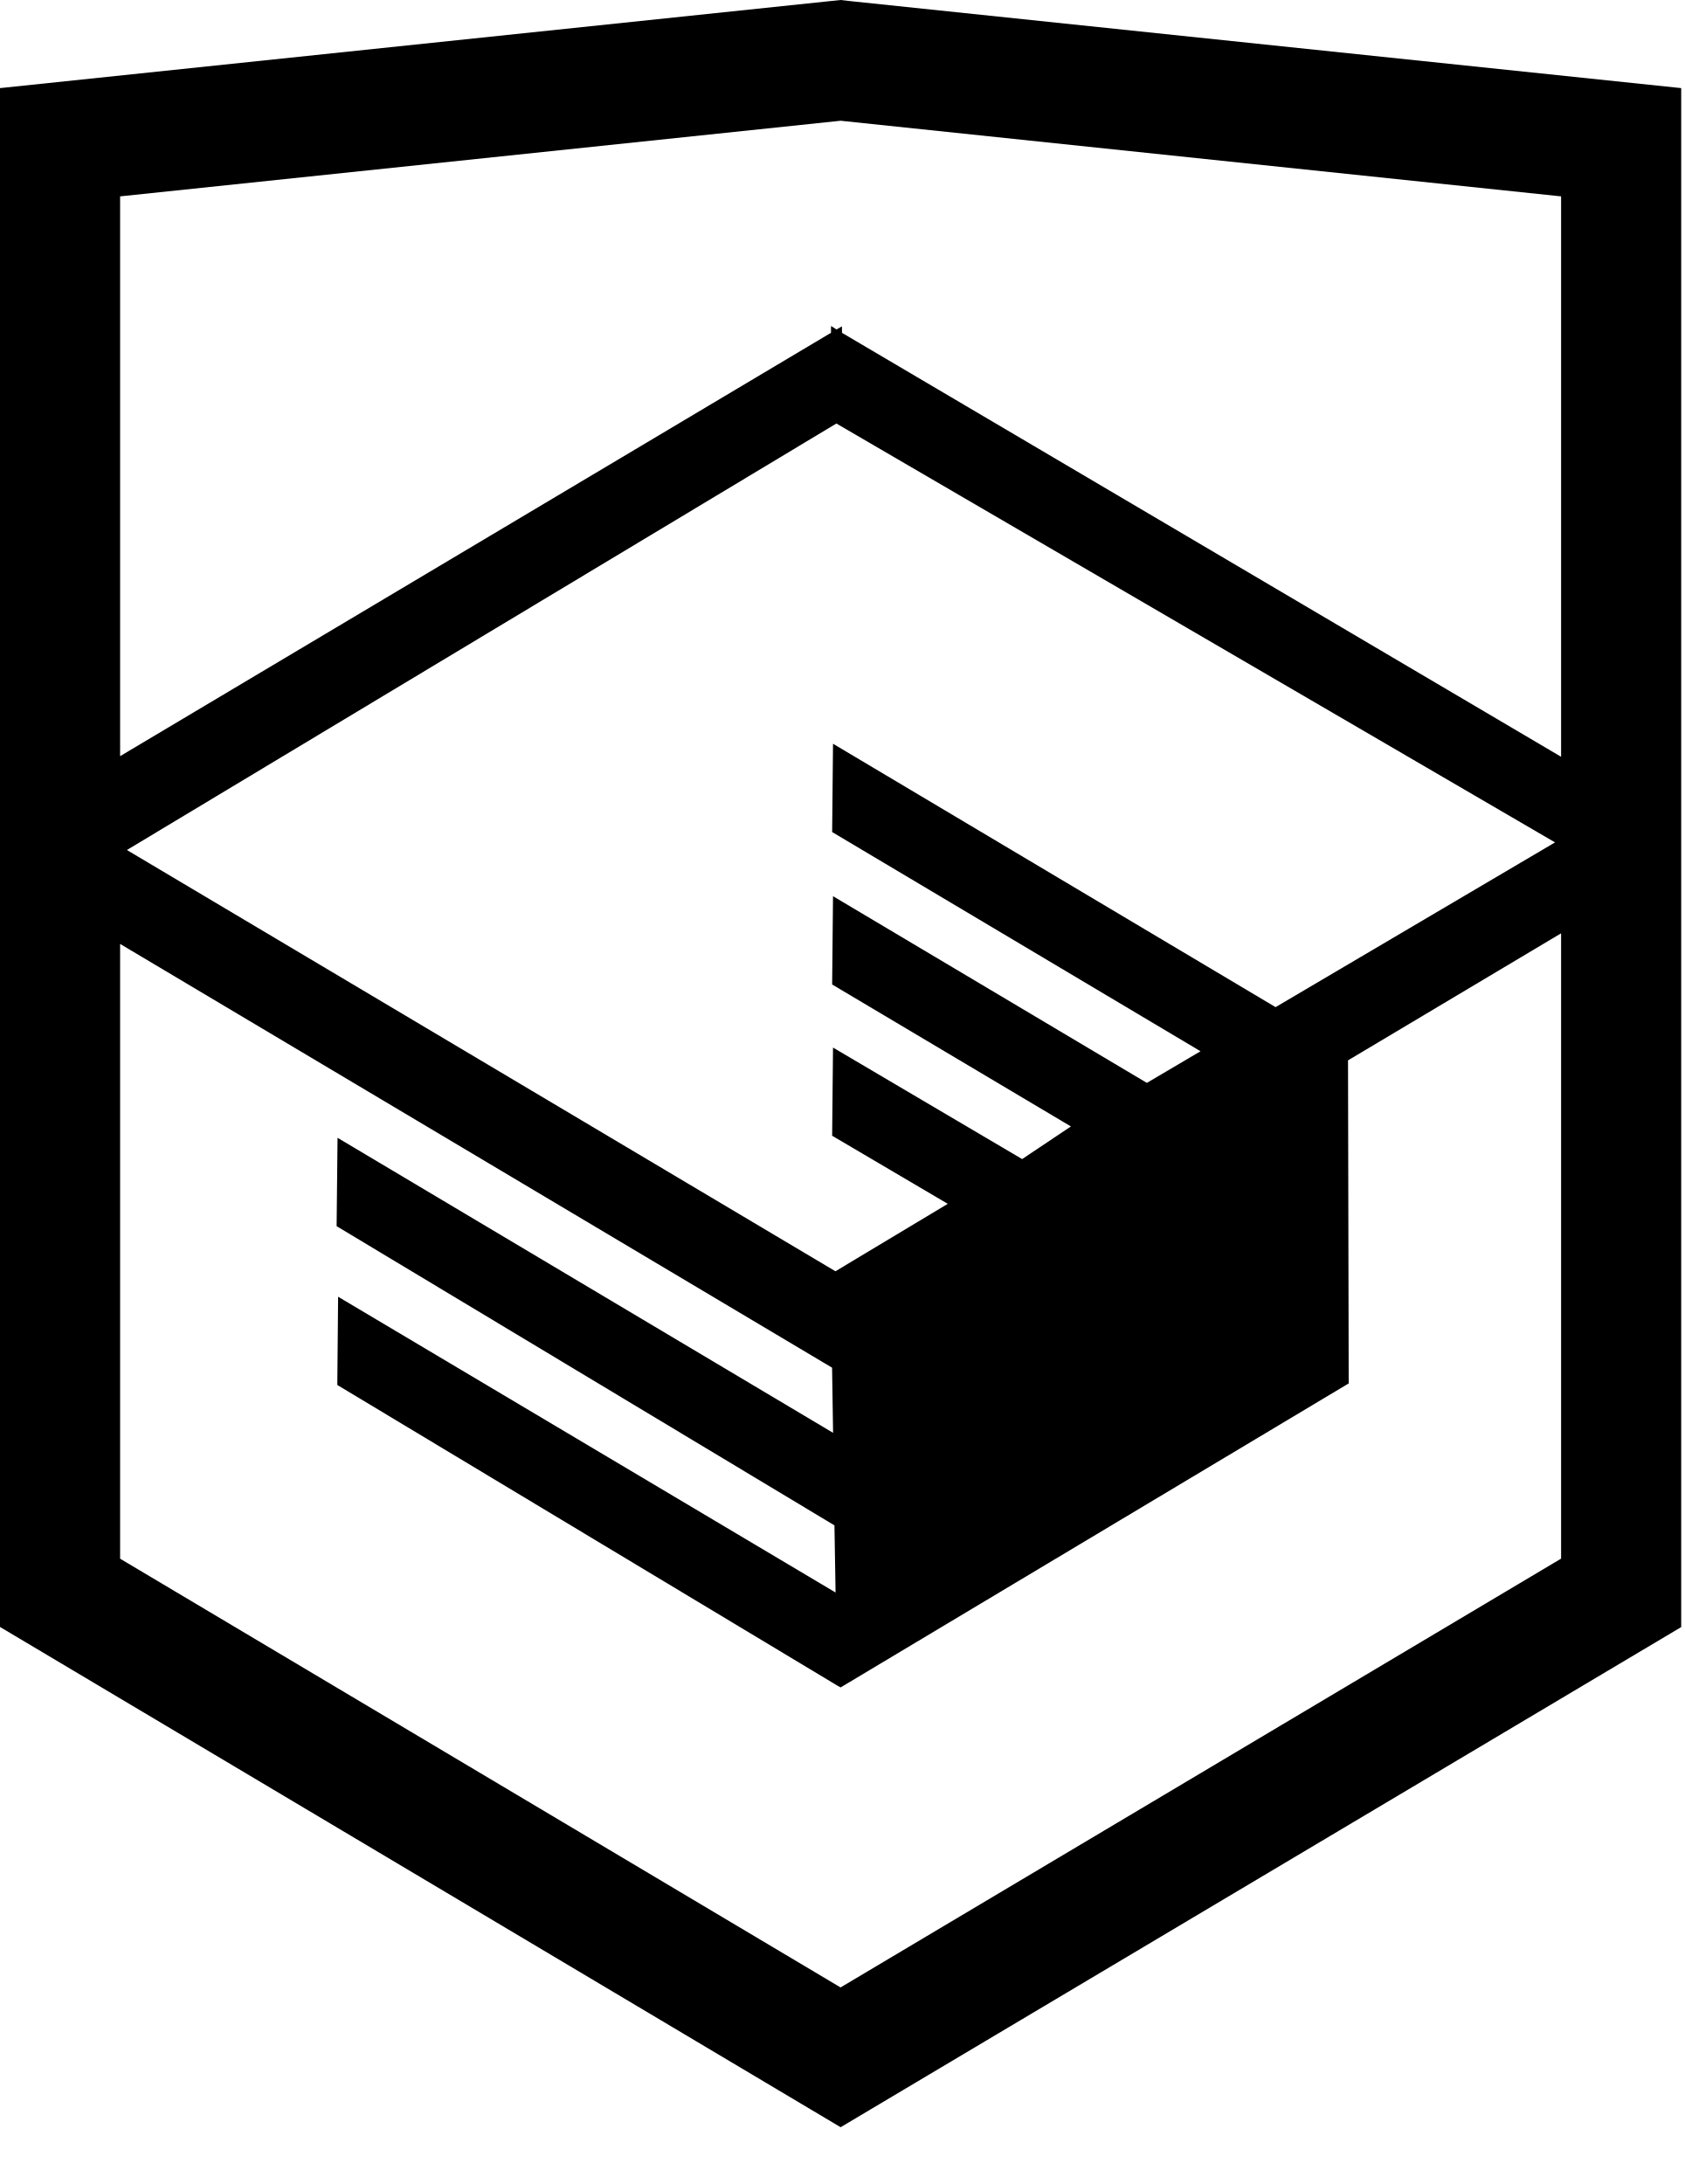
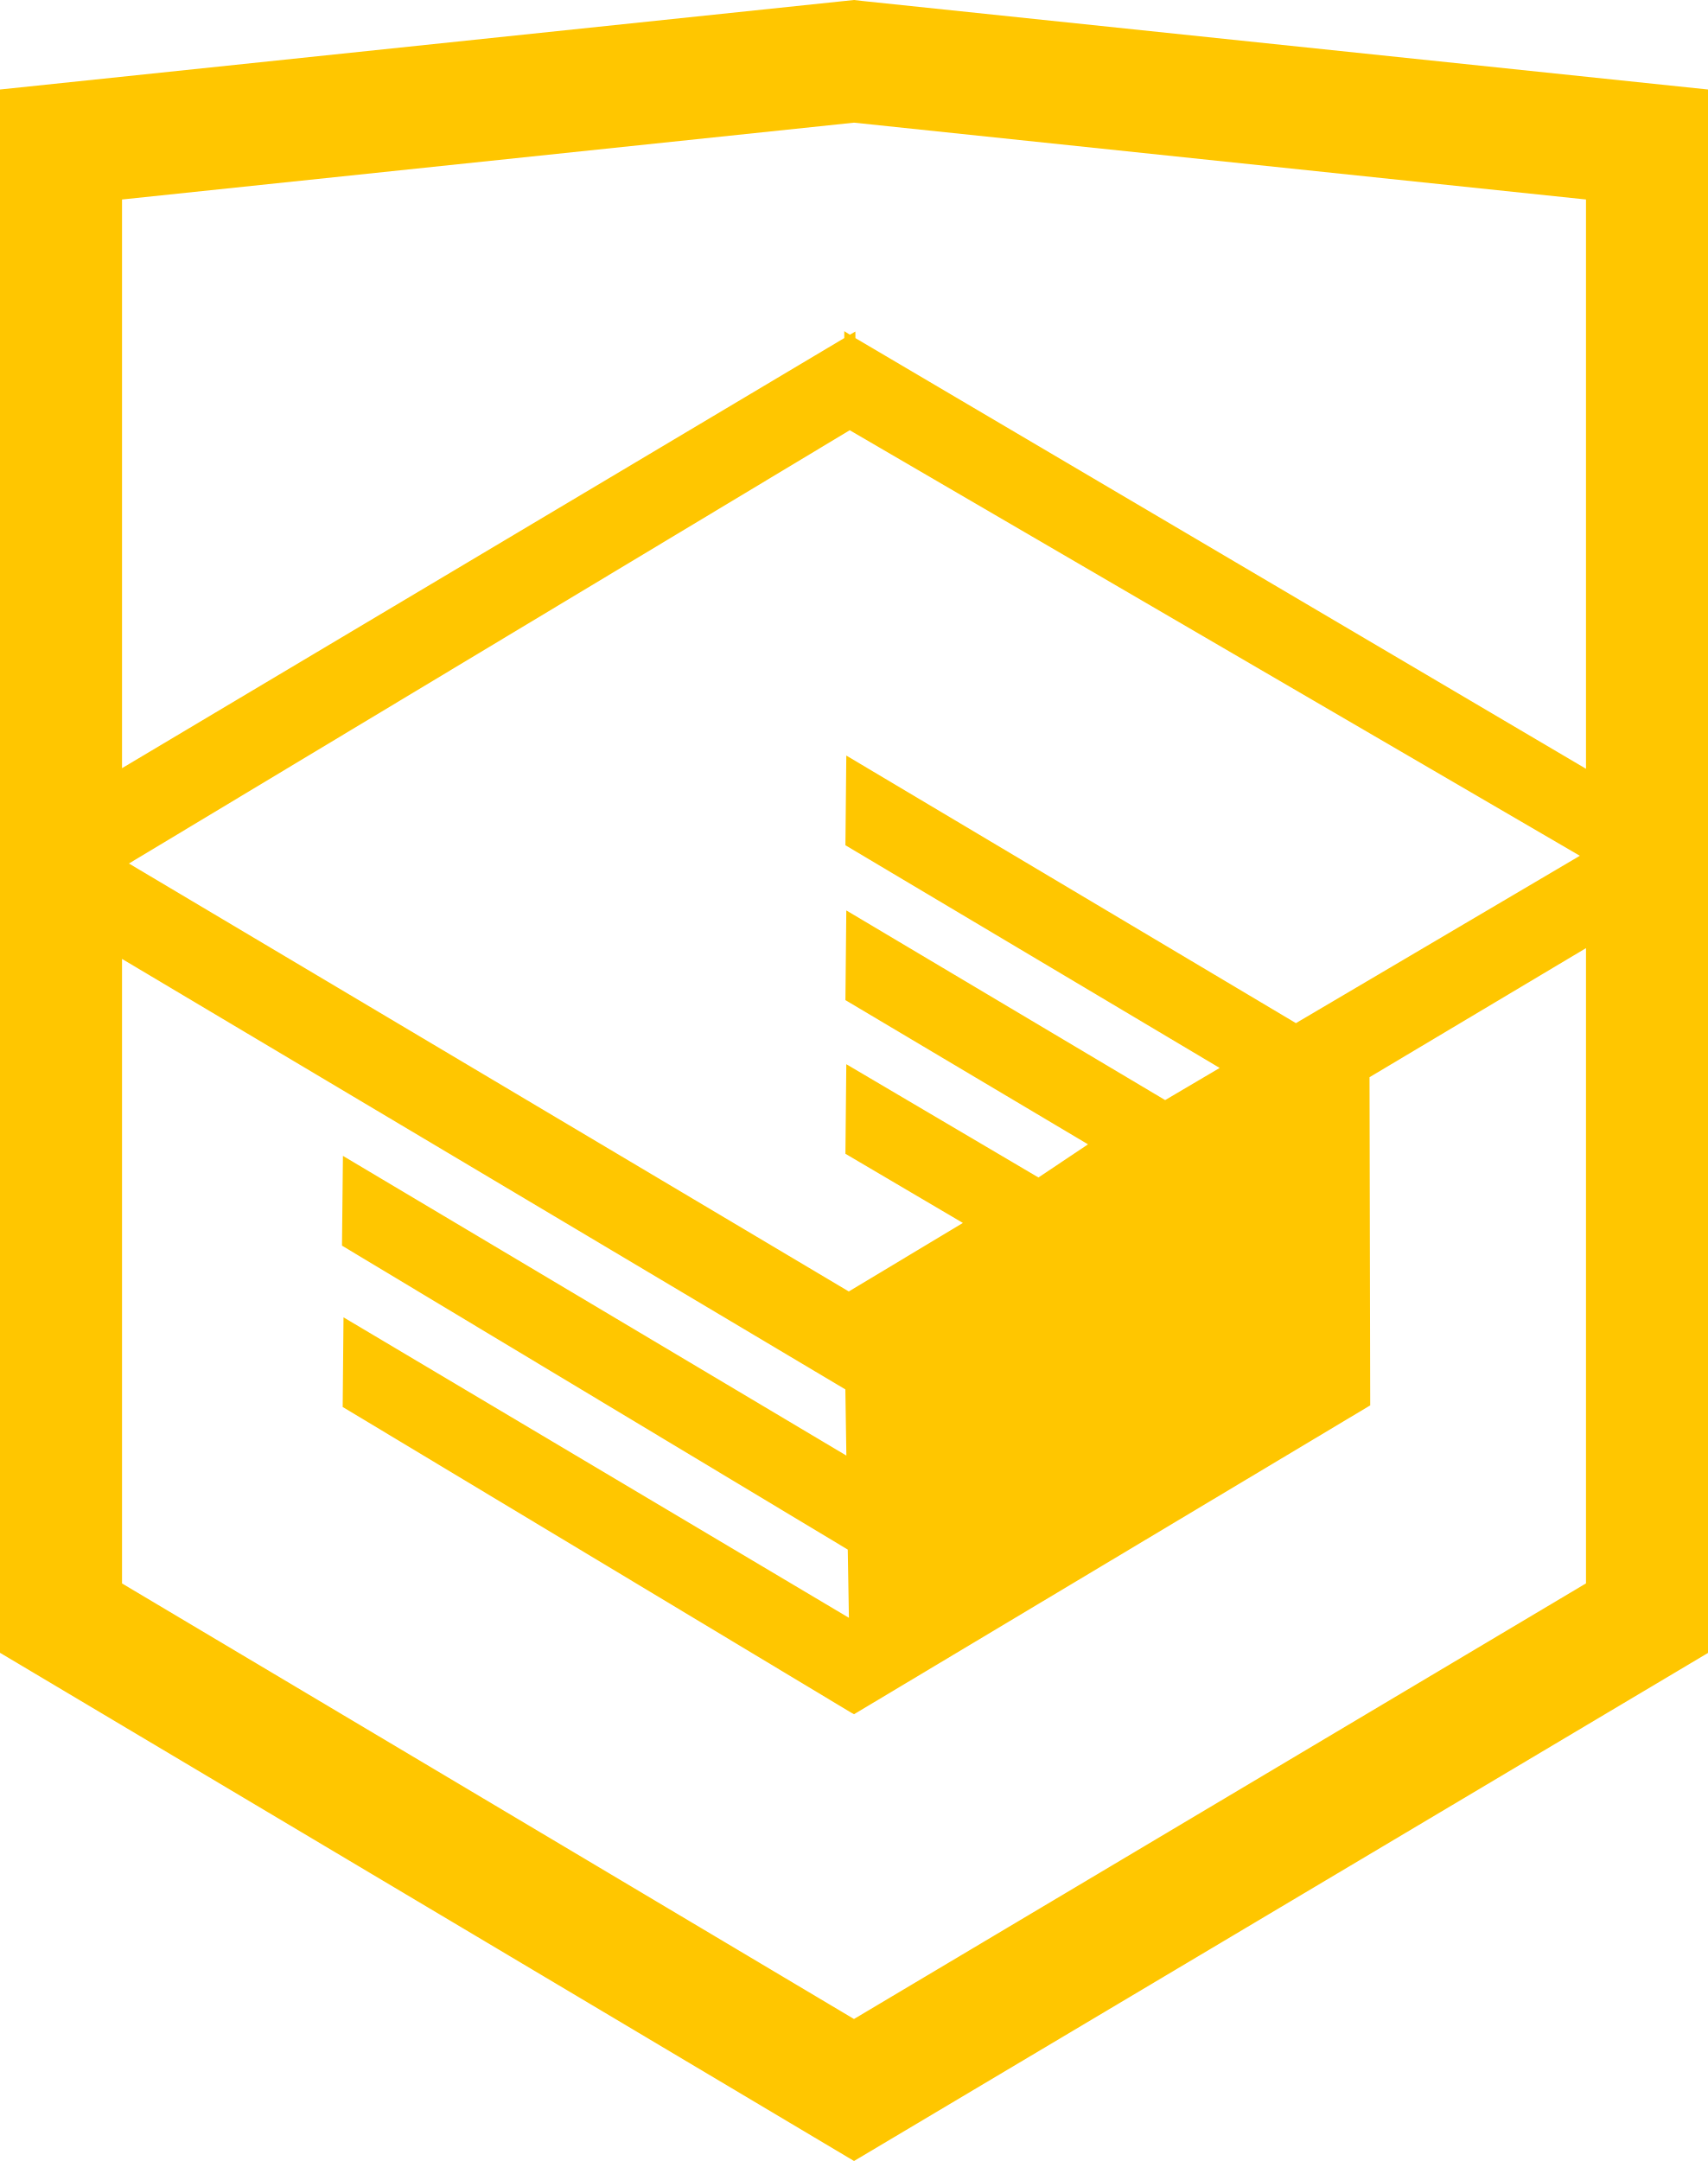
- <svg xmlns="http://www.w3.org/2000/svg" width="27" height="35" viewBox="0 0 27 35">
-   <path fill="ffc600" d="M13.62,0.017L13.472,0L0,1.412v24.661l13.473,8.017l13.43-7.99l0.042-0.025V1.412L13.62,0.017z M25.019,12.127L13.495,5.334 L13.494,5.23l-0.087,0.05l-0.088-0.056v0.109L1.925,12.118V3.147l11.548-1.212l11.547,1.212V12.127z M13.405,6.787L24.923,13.5 l-4.479,2.64l-7.093-4.221l-0.014,1.415l5.904,3.513l-0.86,0.507l-5.03-2.992l-0.014,1.415l3.827,2.275l-0.782,0.523l-3.031-1.787 l-0.014,1.413l1.853,1.091l-1.8,1.081L2.034,13.622L13.405,6.787z M1.925,15.127l11.411,6.791l0.016,1.044L5.41,18.234L5.395,19.65 l7.979,4.795l0.018,1.076l-7.973-4.74l-0.013,1.414l8.021,4.822l0.046,0.025l8.143-4.872l-0.011-5.177l3.415-2.036v10.021 L13.472,31.85L1.925,24.979V15.127z" />
+ <svg xmlns="http://www.w3.org/2000/svg" width="26.943" height="34.09" viewBox="0 0 26.943 34.09">
+   <path fill="#FFC600" d="M13.62.017L13.472 0 0 1.412v24.661l13.473 8.017 13.43-7.99.042-.025V1.412L13.62.017zm11.399 12.11L13.495 5.334l-.001-.104-.087.05-.088-.056v.109L1.925 12.118V3.147l11.548-1.212L25.02 3.147v8.98zm-11.614-5.34L24.923 13.5l-4.479 2.64-7.093-4.221-.014 1.415 5.904 3.513-.86.507-5.03-2.992-.014 1.415 3.827 2.275-.782.523-3.031-1.787-.014 1.413 1.853 1.091-1.8 1.081-11.356-6.751 11.371-6.835zm-11.48 8.34l11.411 6.791.016 1.044-7.942-4.728-.015 1.416 7.979 4.795.018 1.076-7.973-4.74-.013 1.414 8.021 4.822.046.025 8.143-4.872-.011-5.177 3.415-2.036v10.021L13.472 31.85 1.925 24.979v-9.852z" />
</svg>
